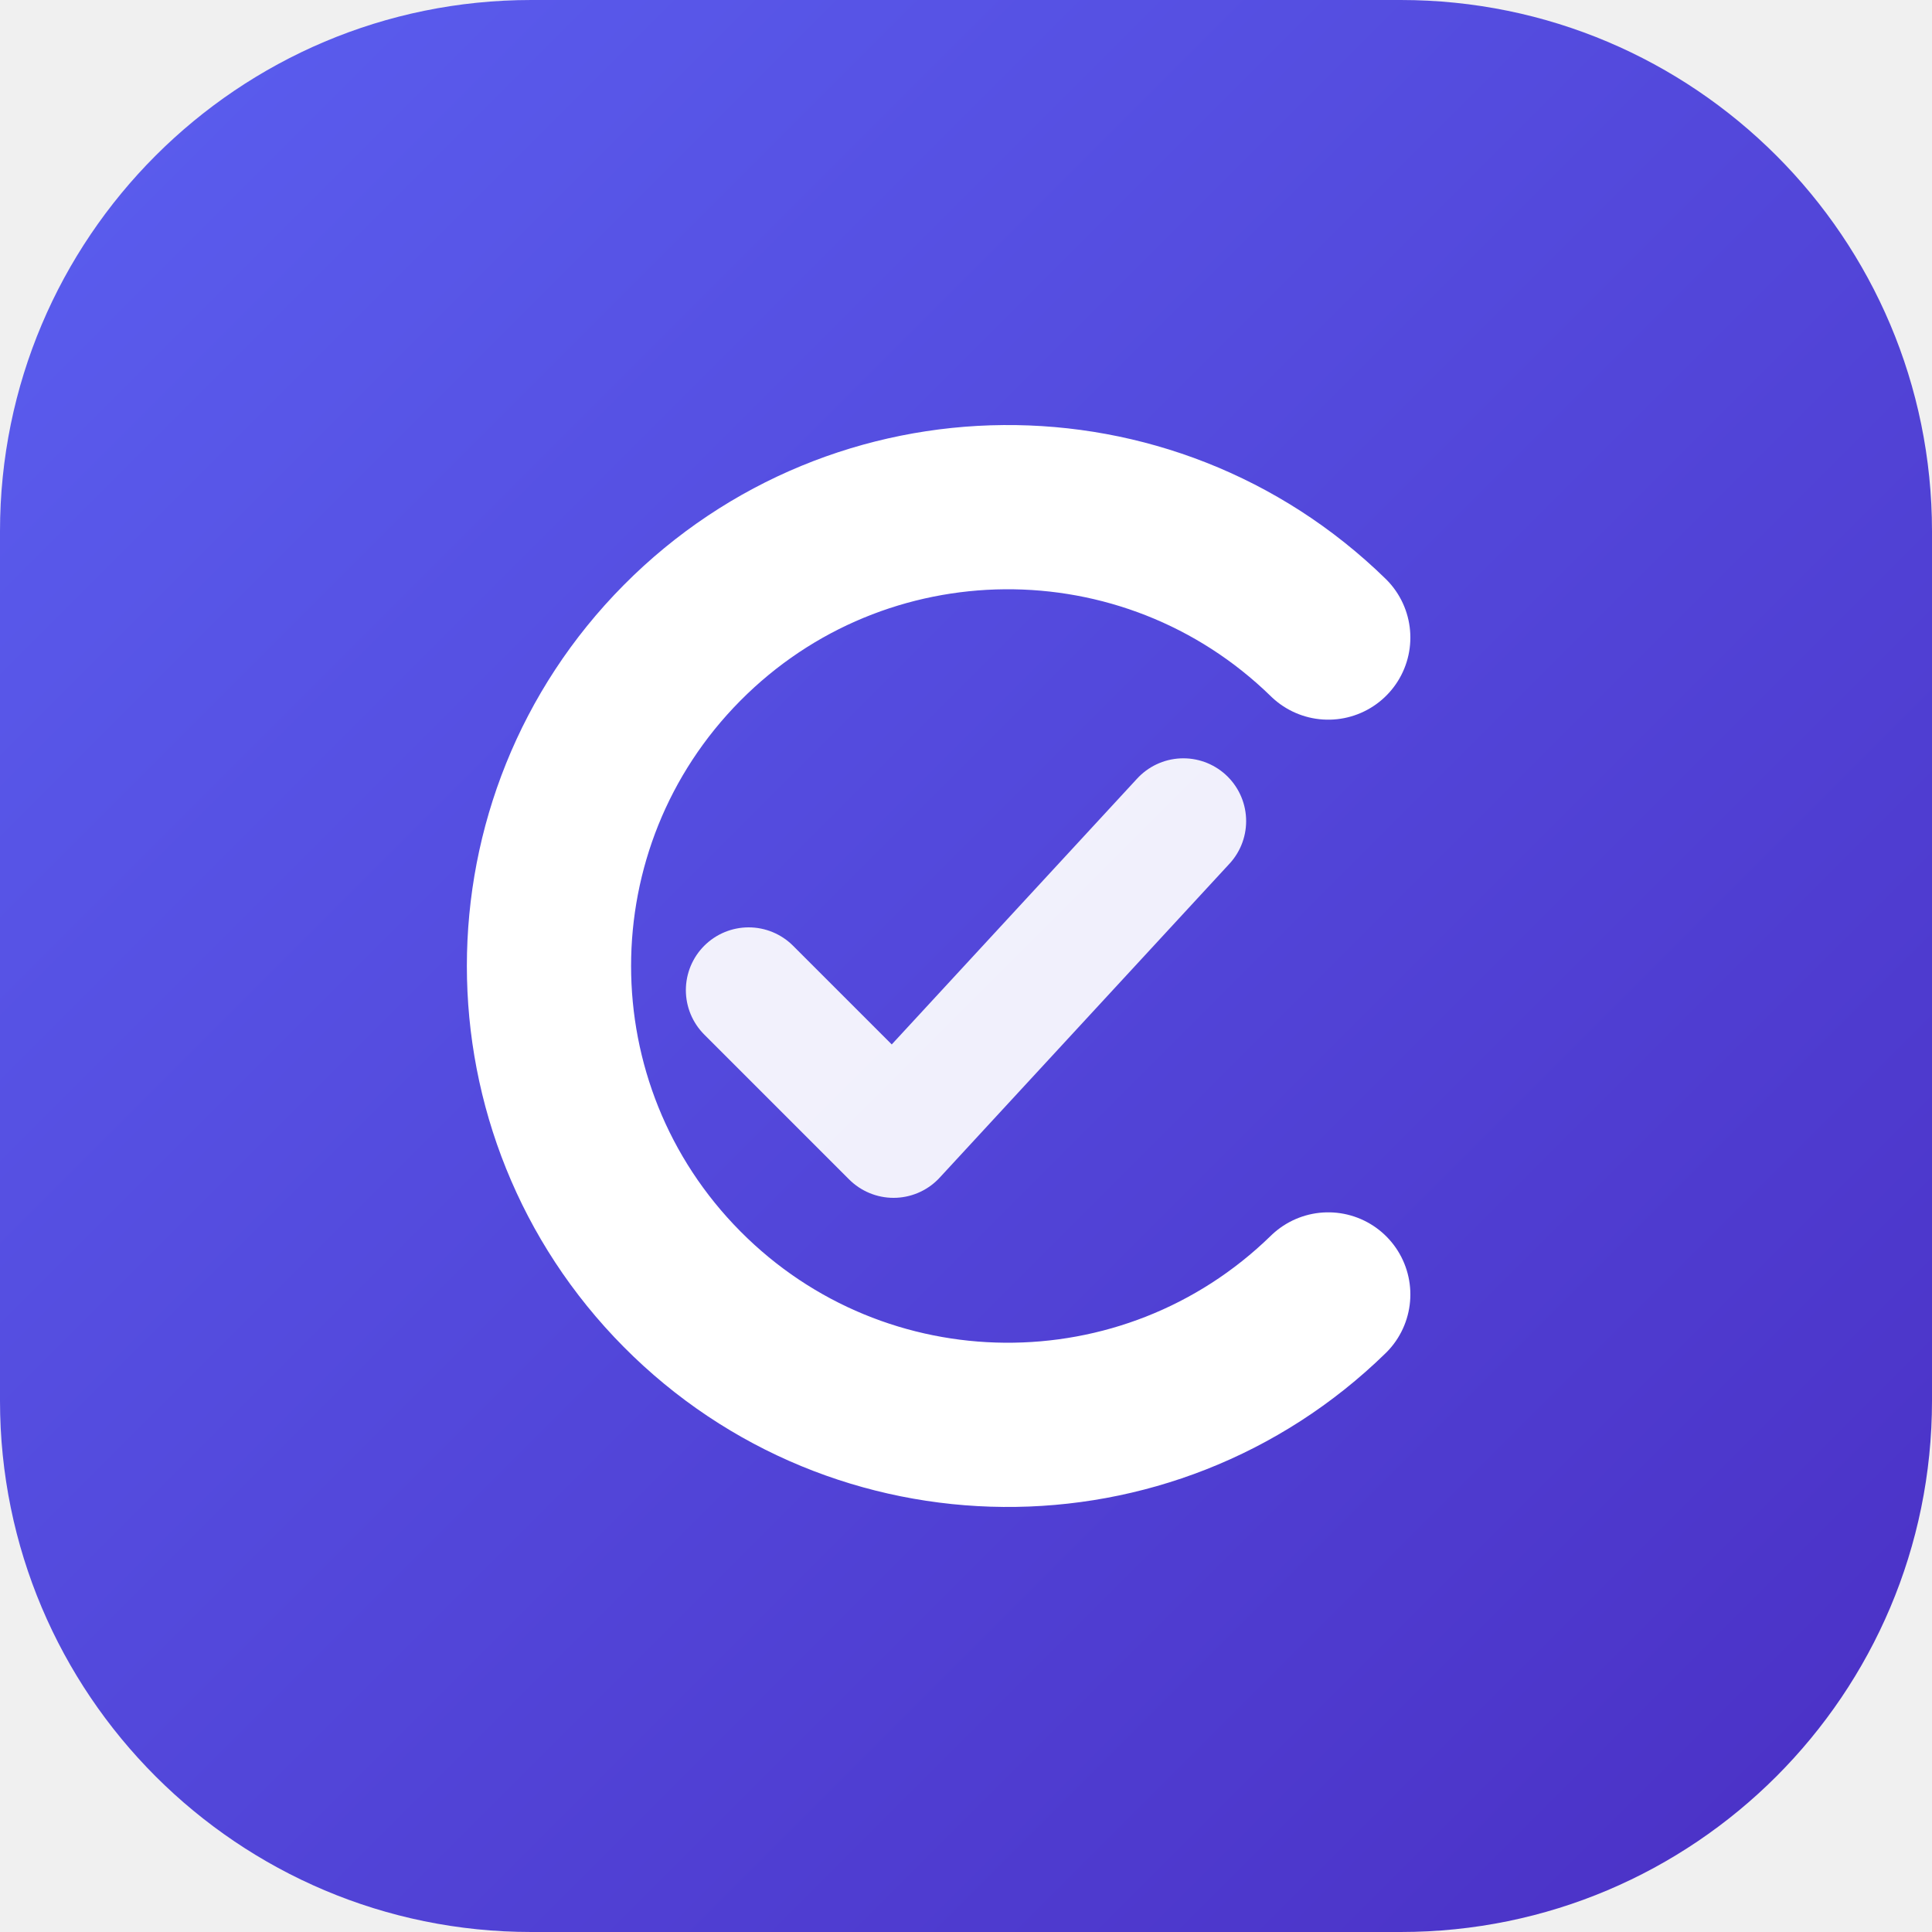
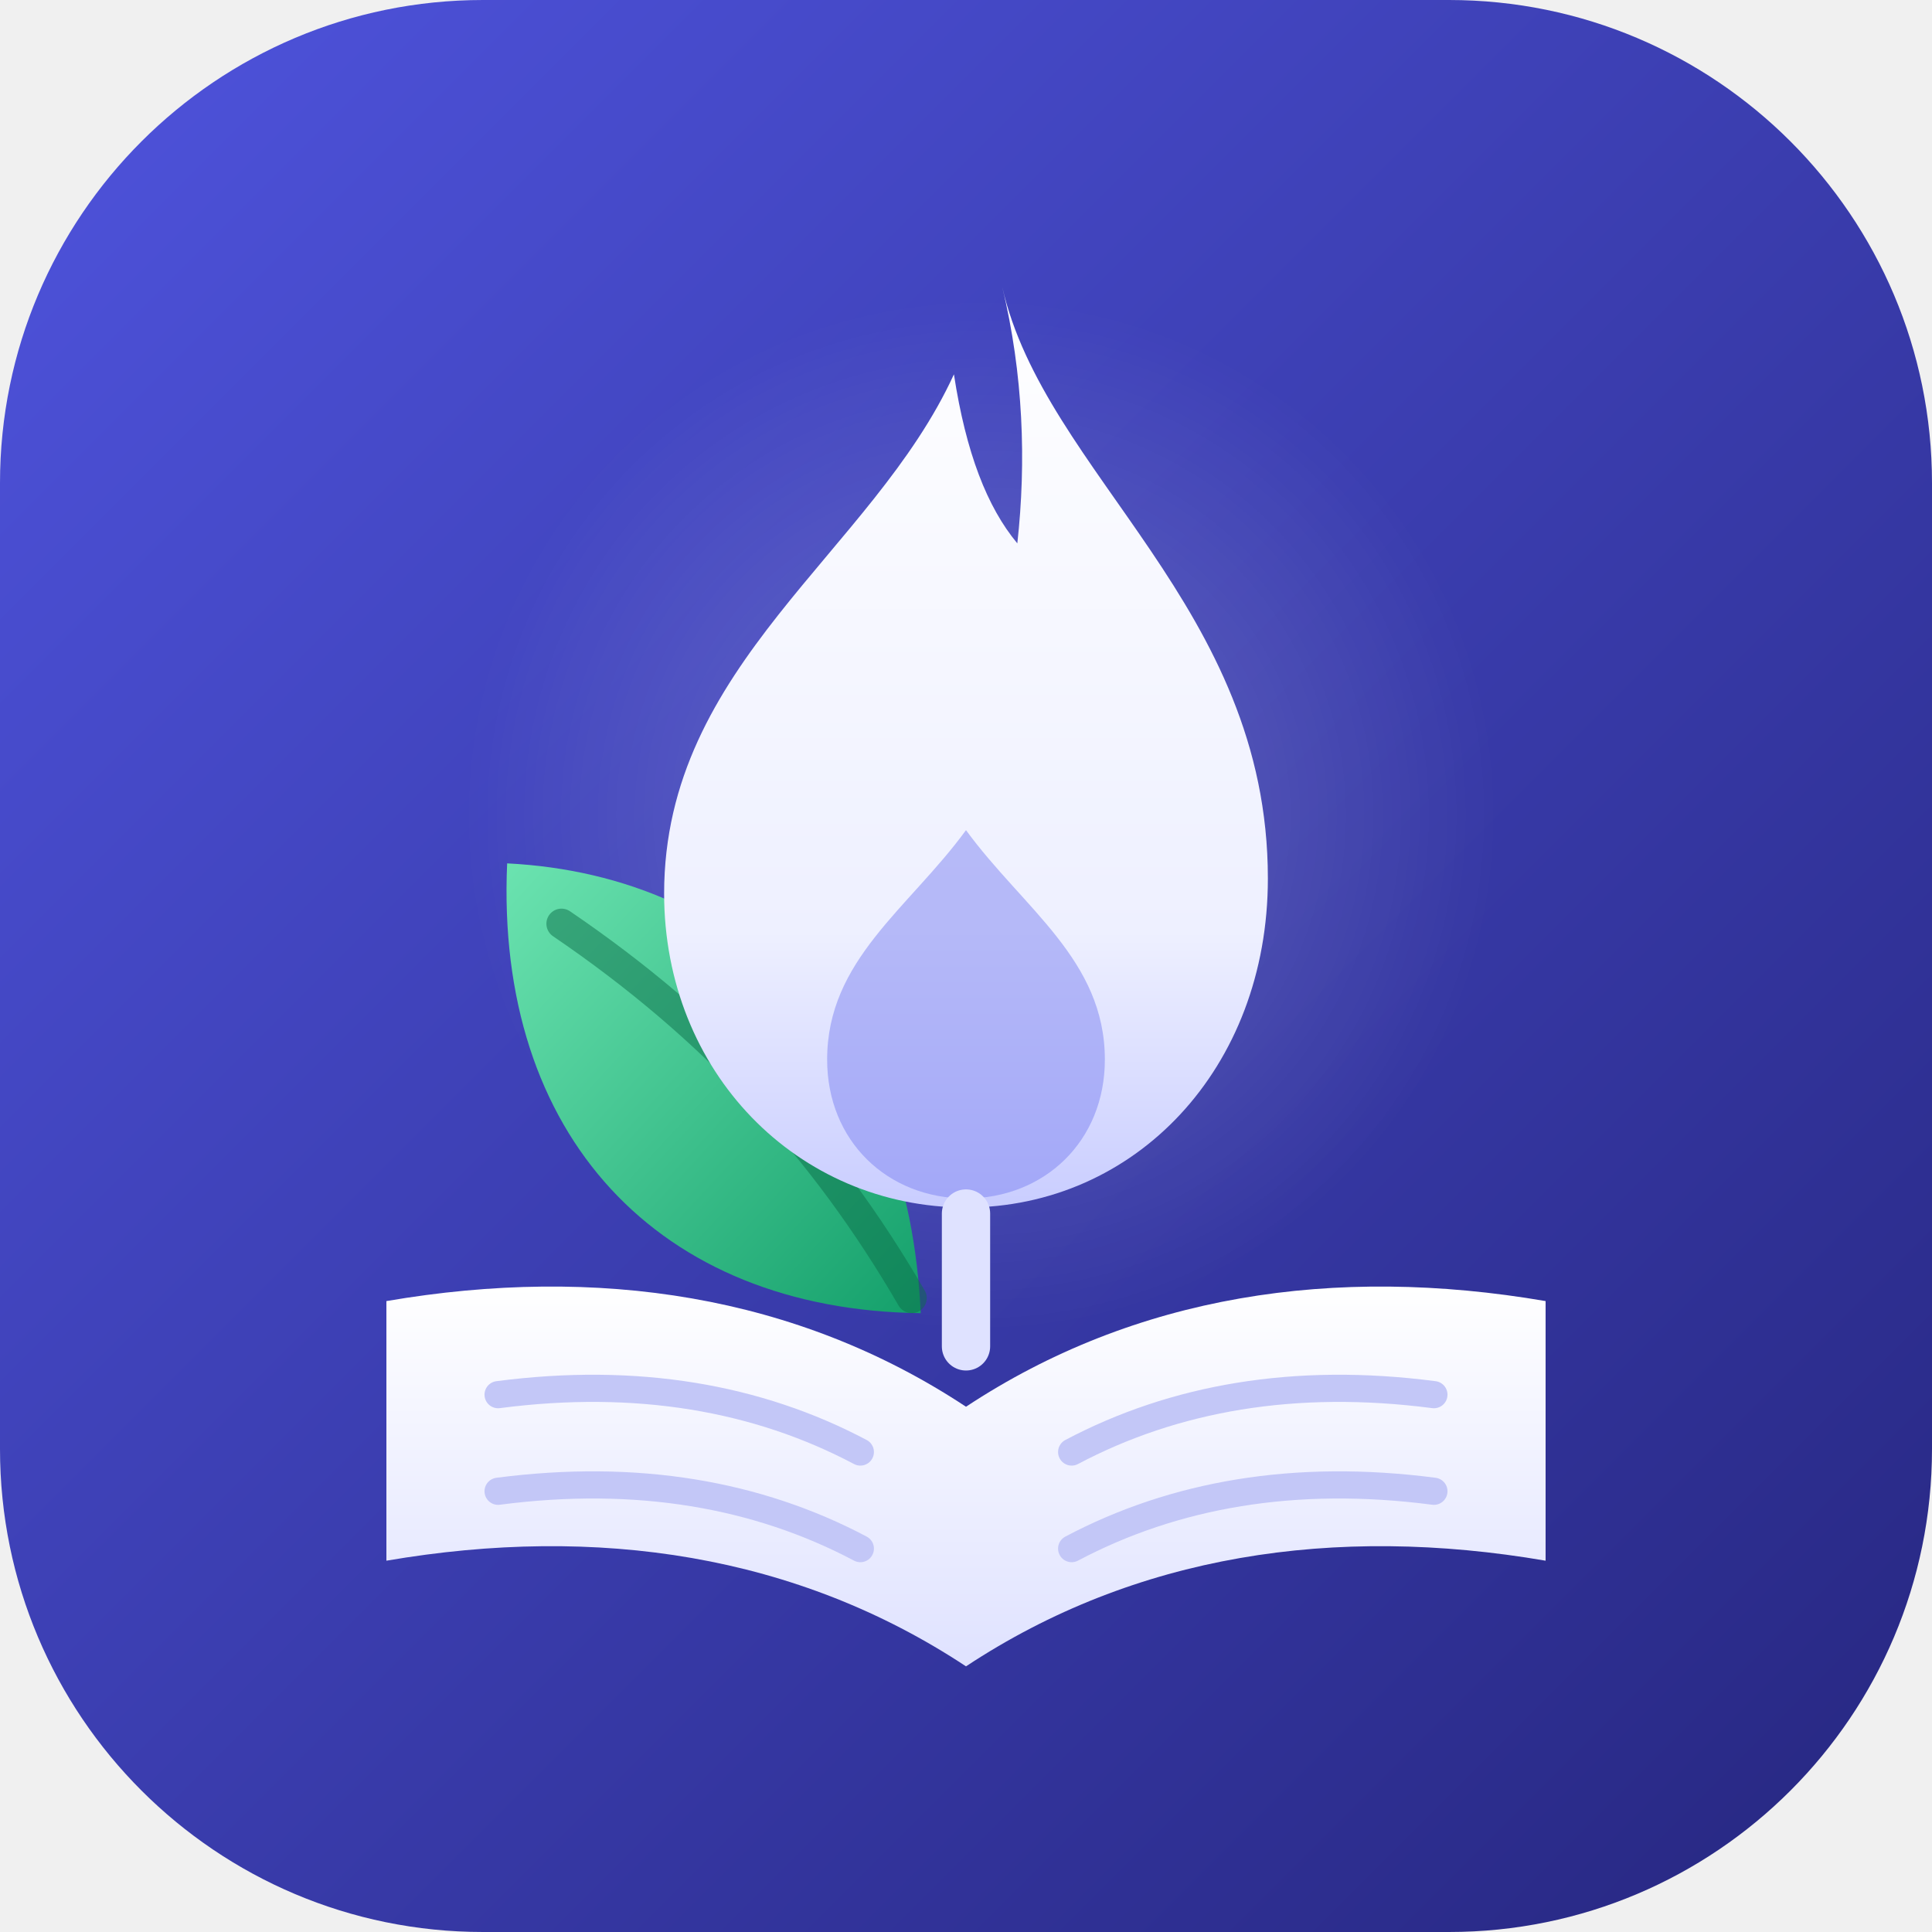
- <svg xmlns="http://www.w3.org/2000/svg" viewBox="0 0 40 40">
+ <svg xmlns="http://www.w3.org/2000/svg" viewBox="0 0 64 64">
  <defs>
-     <linearGradient id="g" x1="0" y1="0" x2="1" y2="1">
-       <stop offset="0" stop-color="#5b5ff0" />
-       <stop offset="1" stop-color="#4a2fc4" />
+     <linearGradient id="kms-bg" x1="0" y1="0" x2="1" y2="1">
+       <stop offset="0" stop-color="#4f54de" />
+       <stop offset="1" stop-color="#26267f" />
    </linearGradient>
+     <linearGradient id="kms-flame" x1="0" y1="0" x2="0" y2="1">
+       <stop offset="0" stop-color="#ffffff" />
+       <stop offset="0.7" stop-color="#eef0ff" />
+       <stop offset="1" stop-color="#c9cdff" />
+     </linearGradient>
+     <linearGradient id="kms-leaf" x1="1" y1="1" x2="0" y2="0">
+       <stop offset="0" stop-color="#14a06b" />
+       <stop offset="1" stop-color="#6be3b0" />
+     </linearGradient>
+     <linearGradient id="kms-page" x1="0" y1="0" x2="0" y2="1">
+       <stop offset="0" stop-color="#ffffff" />
+       <stop offset="1" stop-color="#dfe2ff" />
+     </linearGradient>
+     <radialGradient id="kms-halo" cx="0.5" cy="0.5" r="0.5">
+       <stop offset="0" stop-color="#ffffff" stop-opacity="0.22" />
+       <stop offset="1" stop-color="#ffffff" stop-opacity="0" />
+     </radialGradient>
  </defs>
-   <rect width="40" height="40" rx="11" fill="url(#g)" />
-   <path d="M27.5 13.2A9.5 9.5 0 1 0 27.5 26.8" fill="none" stroke="#fff" stroke-width="3.4" stroke-linecap="round" />
-   <path d="M15.5 20.5l3 3 6-6.5" fill="none" stroke="#fff" stroke-width="2.6" stroke-linecap="round" stroke-linejoin="round" opacity=".92" />
+   <rect width="64" height="64" rx="16" fill="url(#kms-bg)" />
+   <circle cx="32.5" cy="27" r="17" fill="url(#kms-halo)" />
+   <path d="M30.5 43.5C21.8 43.4 16.4 37.6 16.8 28.6c7.9.4 13.3 6.1 13.7 14.9z" fill="url(#kms-leaf)" />
+   <path d="M30.2 43c-2.9-5-6.6-9-11.6-12.4" stroke="#0b6e49" stroke-width="1" stroke-linecap="round" fill="none" opacity="0.5" />
+   <path d="M33.2 9.5c1.4 6.2 8.8 10.6 8.8 19.6 0 6.3-4.4 10.9-10 10.9s-10-4.5-10-10.4c0-7.6 6.9-11.3 9.6-17.2.4 2.6 1.1 4.4 2.1 5.6.3-2.7.2-5.6-.5-8.5z" fill="url(#kms-flame)" />
+   <path d="M32 27.5c1.9 2.6 4.6 4.3 4.6 7.6 0 2.7-2 4.6-4.6 4.6s-4.6-1.9-4.6-4.6c0-3.3 2.7-5 4.6-7.6z" fill="#7b82f2" opacity="0.5" />
+   <path d="M32 40.2v4.4" stroke="#dfe2ff" stroke-width="1.6" stroke-linecap="round" />
+   <path d="M32 46.6c-5.6-3.7-12.2-4.7-19.2-3.5v8.6c7-1.2 13.6-.2 19.2 3.5z" fill="url(#kms-page)" />
+   <path d="M32 46.6c5.6-3.7 12.2-4.7 19.2-3.5v8.6c-7-1.2-13.6-.2-19.2 3.5z" fill="url(#kms-page)" />
+   <path d="M16.5 46.2c4.6-.6 8.6.1 12 1.9M16.5 49.4c4.6-.6 8.6.1 12 1.9M47.5 46.2c-4.6-.6-8.6.1-12 1.9M47.5 49.4c-4.6-.6-8.6.1-12 1.9" stroke="#c3c7f7" stroke-width="0.9" stroke-linecap="round" fill="none" />
</svg>
